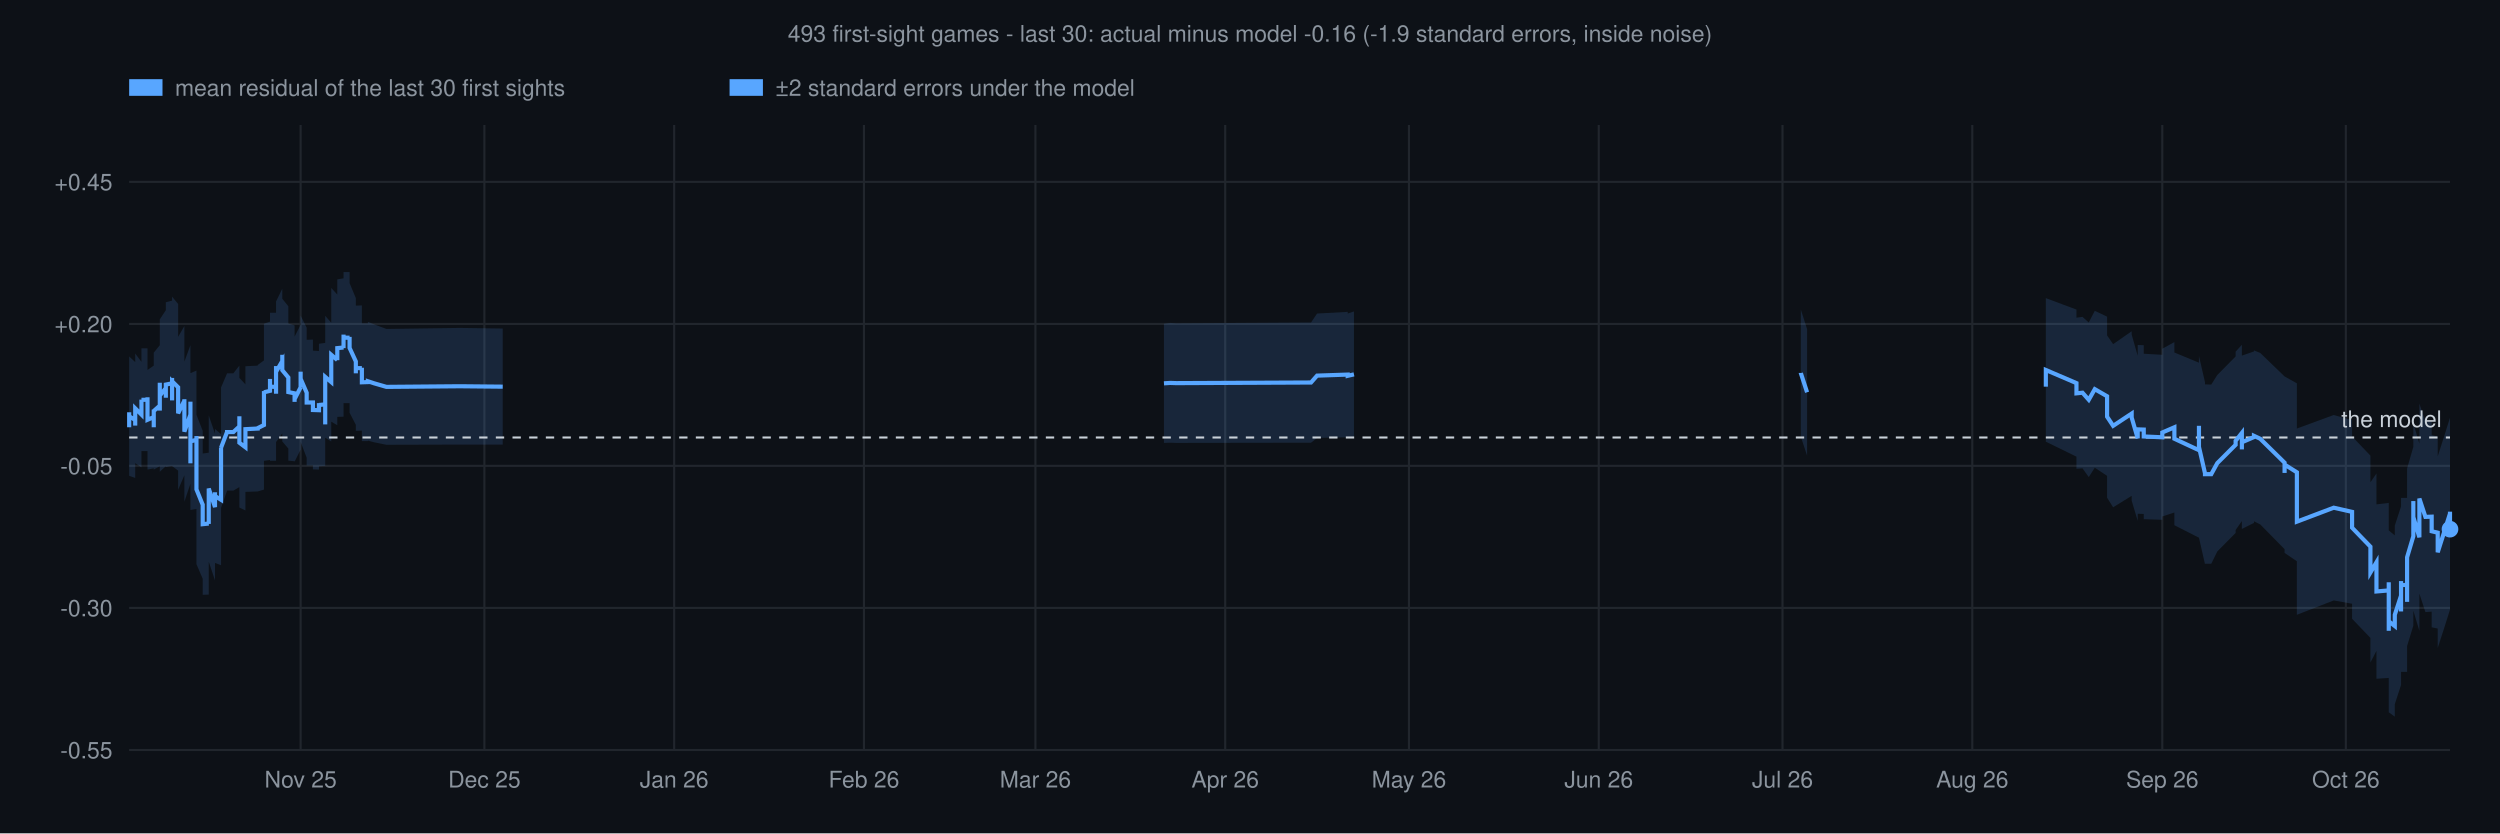
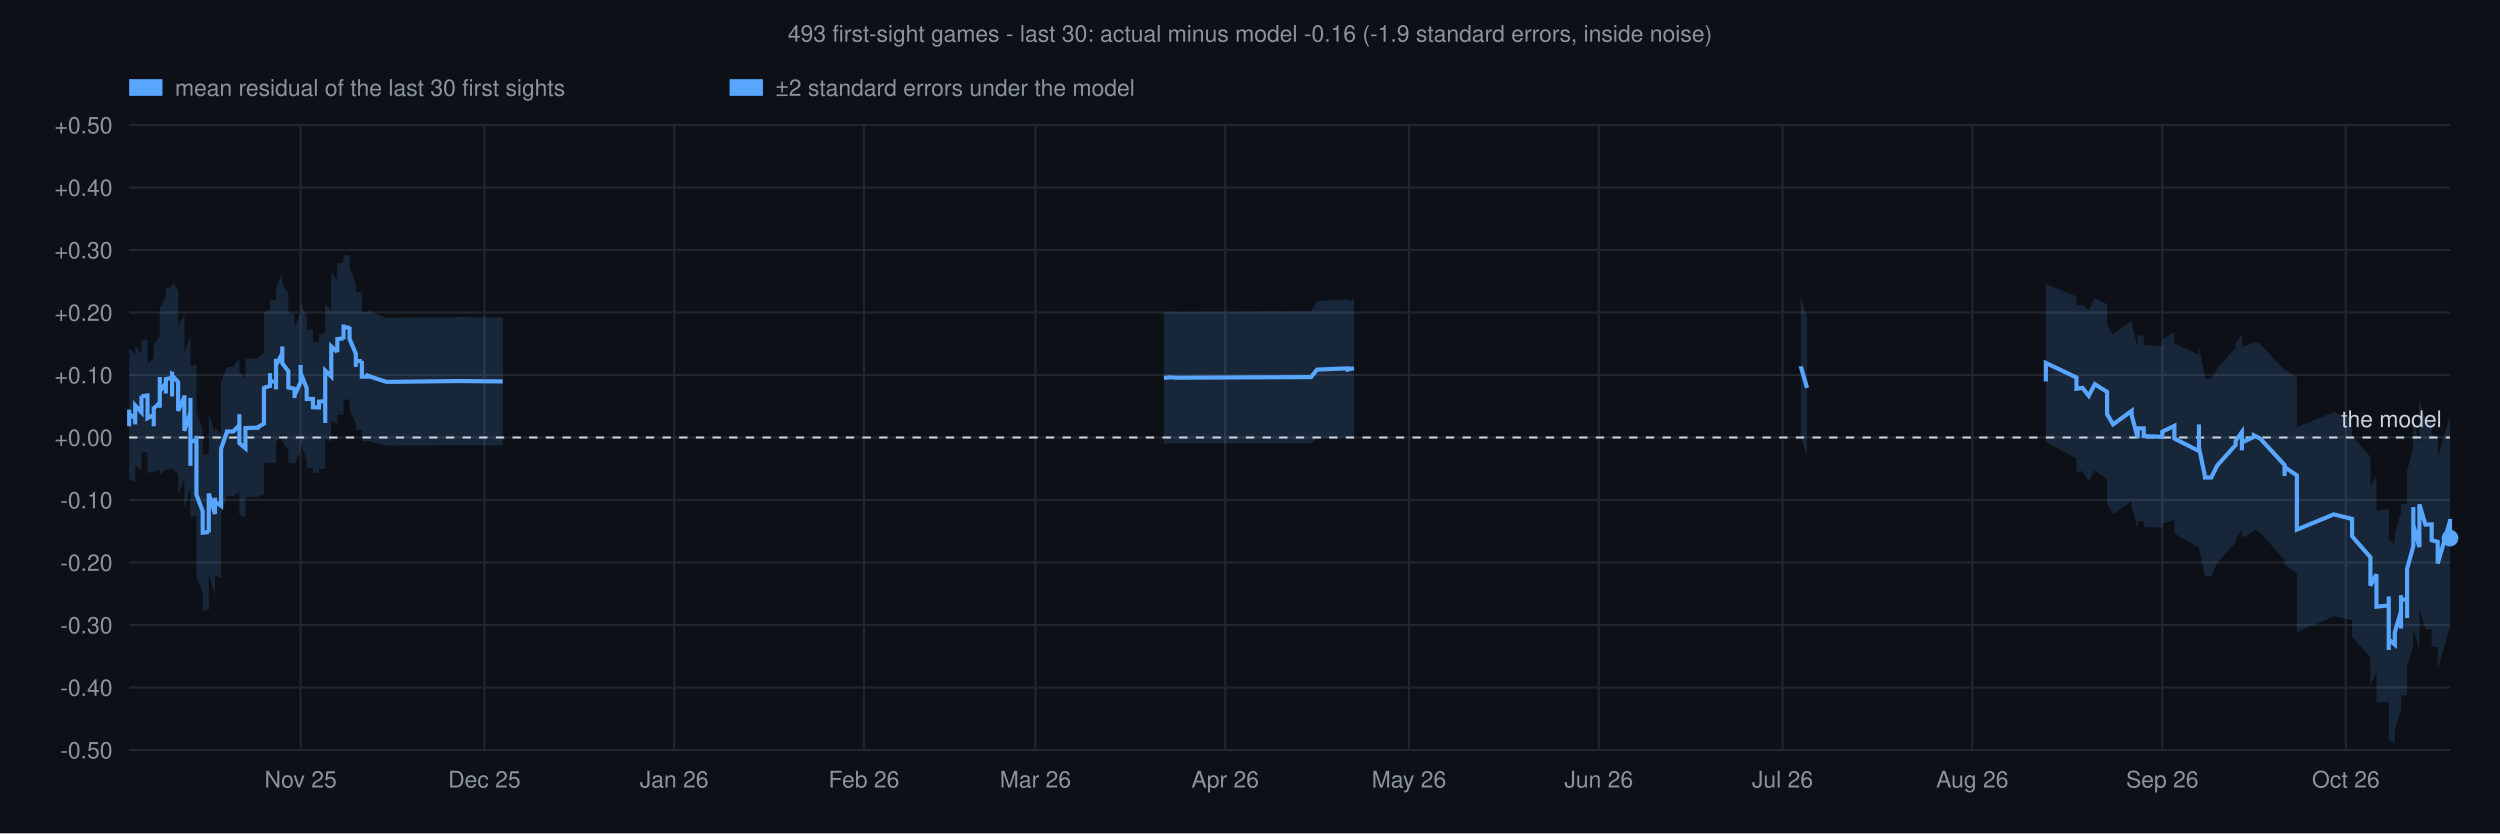
<svg xmlns="http://www.w3.org/2000/svg" viewBox="0 0 1200 400" font-family="Helvetica,sans-serif">
  <rect width="1200" height="400" fill="#0d1117" />
  <text x="600" y="20" text-anchor="middle" font-size="11" fill="#8b949e">493 first-sight games - last 30: actual minus model -0.16 (-1.9 standard errors, inside noise)</text>
  <rect x="62.0" y="38" width="16" height="8" fill="#58a6ff" fill-opacity="1" />
  <text x="84.0" y="46" font-size="11" fill="#8b949e">mean residual of the last 30 first sights</text>
  <rect x="350.2" y="38" width="16" height="8" fill="#58a6ff" fill-opacity="1" />
  <text x="372.2" y="46" font-size="11" fill="#8b949e">±2 standard errors under the model</text>
  <line x1="62" y1="360.0" x2="1176" y2="360.0" stroke="#21262d" stroke-width="1" />
-   <text x="54" y="364.0" text-anchor="end" font-size="11" fill="#8b949e">-0.55</text>
-   <line x1="62" y1="291.8" x2="1176" y2="291.8" stroke="#21262d" stroke-width="1" />
-   <text x="54" y="295.8" text-anchor="end" font-size="11" fill="#8b949e">-0.30</text>
-   <line x1="62" y1="223.6" x2="1176" y2="223.6" stroke="#21262d" stroke-width="1" />
-   <text x="54" y="227.6" text-anchor="end" font-size="11" fill="#8b949e">-0.05</text>
-   <line x1="62" y1="155.5" x2="1176" y2="155.5" stroke="#21262d" stroke-width="1" />
-   <text x="54" y="159.5" text-anchor="end" font-size="11" fill="#8b949e">+0.20</text>
-   <line x1="62" y1="87.3" x2="1176" y2="87.3" stroke="#21262d" stroke-width="1" />
-   <text x="54" y="91.3" text-anchor="end" font-size="11" fill="#8b949e">+0.45</text>
+   <text x="54" y="364.0" text-anchor="end" font-size="11" fill="#8b949e">-0.50</text>
+   <line x1="62" y1="330.0" x2="1176" y2="330.0" stroke="#21262d" stroke-width="1" />
+   <text x="54" y="334.0" text-anchor="end" font-size="11" fill="#8b949e">-0.40</text>
+   <line x1="62" y1="300.0" x2="1176" y2="300.0" stroke="#21262d" stroke-width="1" />
+   <text x="54" y="304.0" text-anchor="end" font-size="11" fill="#8b949e">-0.30</text>
+   <line x1="62" y1="270.0" x2="1176" y2="270.0" stroke="#21262d" stroke-width="1" />
+   <text x="54" y="274.0" text-anchor="end" font-size="11" fill="#8b949e">-0.20</text>
+   <line x1="62" y1="240.0" x2="1176" y2="240.0" stroke="#21262d" stroke-width="1" />
+   <text x="54" y="244.0" text-anchor="end" font-size="11" fill="#8b949e">-0.10</text>
+   <line x1="62" y1="210.0" x2="1176" y2="210.0" stroke="#21262d" stroke-width="1" />
+   <text x="54" y="214.0" text-anchor="end" font-size="11" fill="#8b949e">+0.00</text>
+   <line x1="62" y1="180.0" x2="1176" y2="180.0" stroke="#21262d" stroke-width="1" />
+   <text x="54" y="184.0" text-anchor="end" font-size="11" fill="#8b949e">+0.10</text>
+   <line x1="62" y1="150.0" x2="1176" y2="150.0" stroke="#21262d" stroke-width="1" />
+   <text x="54" y="154.0" text-anchor="end" font-size="11" fill="#8b949e">+0.20</text>
+   <line x1="62" y1="120.0" x2="1176" y2="120.0" stroke="#21262d" stroke-width="1" />
+   <text x="54" y="124.0" text-anchor="end" font-size="11" fill="#8b949e">+0.30</text>
+   <line x1="62" y1="90.0" x2="1176" y2="90.0" stroke="#21262d" stroke-width="1" />
+   <text x="54" y="94.0" text-anchor="end" font-size="11" fill="#8b949e">+0.40</text>
+   <line x1="62" y1="60.0" x2="1176" y2="60.0" stroke="#21262d" stroke-width="1" />
+   <text x="54" y="64.0" text-anchor="end" font-size="11" fill="#8b949e">+0.50</text>
  <line x1="144.3" y1="60" x2="144.3" y2="360" stroke="#21262d" stroke-width="1" />
  <text x="144.3" y="378" text-anchor="middle" font-size="11" fill="#8b949e">Nov 25</text>
  <line x1="232.5" y1="60" x2="232.5" y2="360" stroke="#21262d" stroke-width="1" />
  <text x="232.5" y="378" text-anchor="middle" font-size="11" fill="#8b949e">Dec 25</text>
  <line x1="323.6" y1="60" x2="323.6" y2="360" stroke="#21262d" stroke-width="1" />
  <text x="323.6" y="378" text-anchor="middle" font-size="11" fill="#8b949e">Jan 26</text>
  <line x1="414.7" y1="60" x2="414.7" y2="360" stroke="#21262d" stroke-width="1" />
  <text x="414.7" y="378" text-anchor="middle" font-size="11" fill="#8b949e">Feb 26</text>
  <line x1="497.0" y1="60" x2="497.0" y2="360" stroke="#21262d" stroke-width="1" />
  <text x="497.0" y="378" text-anchor="middle" font-size="11" fill="#8b949e">Mar 26</text>
  <line x1="588.1" y1="60" x2="588.1" y2="360" stroke="#21262d" stroke-width="1" />
  <text x="588.1" y="378" text-anchor="middle" font-size="11" fill="#8b949e">Apr 26</text>
  <line x1="676.3" y1="60" x2="676.3" y2="360" stroke="#21262d" stroke-width="1" />
  <text x="676.3" y="378" text-anchor="middle" font-size="11" fill="#8b949e">May 26</text>
  <line x1="767.4" y1="60" x2="767.4" y2="360" stroke="#21262d" stroke-width="1" />
  <text x="767.4" y="378" text-anchor="middle" font-size="11" fill="#8b949e">Jun 26</text>
  <line x1="855.6" y1="60" x2="855.6" y2="360" stroke="#21262d" stroke-width="1" />
  <text x="855.6" y="378" text-anchor="middle" font-size="11" fill="#8b949e">Jul 26</text>
  <line x1="946.7" y1="60" x2="946.7" y2="360" stroke="#21262d" stroke-width="1" />
  <text x="946.7" y="378" text-anchor="middle" font-size="11" fill="#8b949e">Aug 26</text>
  <line x1="1037.9" y1="60" x2="1037.9" y2="360" stroke="#21262d" stroke-width="1" />
  <text x="1037.9" y="378" text-anchor="middle" font-size="11" fill="#8b949e">Sep 26</text>
  <line x1="1126.0" y1="60" x2="1126.0" y2="360" stroke="#21262d" stroke-width="1" />
  <text x="1126.0" y="378" text-anchor="middle" font-size="11" fill="#8b949e">Oct 26</text>
-   <polygon points="62.0,174.8 62.0,174.9 62.0,168.4 62.0,171.1 64.9,173.8 64.9,176.5 64.9,176.1 64.9,174.6 64.9,174.3 64.9,174.0 64.9,173.4 64.9,172.5 64.9,172.6 64.9,172.7 64.9,173.8 64.9,177.2 64.9,177.5 64.9,169.7 67.9,173.7 67.9,168.9 67.9,168.1 67.9,168.0 67.9,168.1 67.9,168.4 67.9,168.2 67.9,167.8 67.9,167.1 67.9,167.1 67.9,167.2 70.8,167.2 70.8,166.9 70.8,167.1 70.8,167.2 70.8,166.2 70.8,165.5 70.8,165.3 70.8,166.0 70.8,168.0 70.8,168.4 70.8,169.0 70.8,169.2 70.8,170.0 70.8,170.5 70.8,170.3 70.8,170.0 70.8,169.6 70.8,169.5 70.8,169.4 70.8,175.3 70.8,175.1 70.8,175.4 70.8,175.3 70.8,175.4 70.8,175.7 70.8,175.6 70.8,175.7 70.8,176.2 70.8,176.1 70.8,176.3 70.8,176.2 70.8,176.5 70.8,176.3 70.8,176.3 70.8,177.5 70.8,177.6 73.8,175.5 73.8,174.9 73.8,175.0 73.8,174.9 73.8,174.6 73.8,170.9 73.8,170.2 73.8,175.5 73.8,175.2 73.8,171.9 73.8,172.2 73.8,176.6 73.8,176.6 73.8,169.8 73.8,169.3 76.7,165.7 76.7,162.3 76.7,160.7 76.7,165.5 76.7,161.3 76.7,157.8 76.7,156.9 76.7,152.4 76.7,148.6 76.7,148.0 76.7,153.3 79.6,148.9 79.6,148.3 79.6,150.9 79.6,150.9 79.6,153.1 79.6,150.1 79.6,148.1 79.6,145.0 79.6,145.1 82.6,144.3 82.6,141.6 82.6,143.6 82.6,144.1 82.6,152.4 82.6,148.9 82.6,143.9 82.6,140.0 82.6,141.2 82.6,141.7 82.6,145.3 82.6,145.1 82.6,142.4 85.5,145.9 85.5,149.7 85.5,153.3 85.5,153.9 85.5,157.8 85.5,161.2 85.5,161.7 88.5,156.5 88.5,160.8 88.5,160.0 88.5,156.6 88.5,157.0 88.5,156.3 88.5,159.7 88.5,159.0 88.5,168.3 88.5,166.3 88.5,169.7 88.5,173.6 91.4,165.7 91.4,165.6 91.4,160.3 91.4,167.7 91.4,175.1 91.4,179.1 91.4,179.0 91.4,178.3 91.4,180.5 91.4,180.4 91.4,190.0 91.4,179.1 94.3,177.9 94.3,177.6 94.3,175.5 94.3,182.1 94.3,190.6 94.3,191.9 94.3,191.9 94.3,197.7 94.3,199.1 97.3,206.8 97.3,206.7 97.3,207.2 97.3,207.2 97.3,209.6 97.3,207.7 97.3,209.7 97.3,217.7 100.2,217.3 100.2,217.5 100.2,216.3 100.2,216.8 100.2,211.0 100.2,202.6 100.2,199.4 103.2,208.2 103.2,207.8 103.2,205.0 103.2,208.7 103.2,203.4 103.2,205.5 103.2,207.0 103.2,205.9 106.1,208.4 106.1,201.2 106.1,192.8 106.1,191.3 106.1,191.3 106.1,185.8 106.1,186.0 109.0,179.2 109.0,179.6 109.0,179.2 112.0,179.2 114.9,175.5 114.9,171.9 114.9,172.0 114.9,170.7 114.9,176.8 114.9,174.6 114.9,181.6 114.9,178.1 114.9,179.6 114.9,181.4 117.8,184.5 117.8,175.6 117.8,176.9 117.8,175.8 123.7,175.5 123.7,175.2 126.7,173.0 126.7,166.4 126.7,161.3 126.7,154.6 126.7,155.4 129.6,154.4 129.6,154.2 129.6,153.4 129.6,150.0 129.6,150.1 129.6,146.8 129.6,148.0 129.6,148.1 129.6,148.0 129.6,150.1 132.5,150.1 132.5,152.7 132.5,146.2 132.5,145.4 132.5,146.9 132.5,141.0 132.5,144.2 132.5,144.7 135.5,138.6 135.5,139.0 135.5,135.7 135.5,134.7 135.5,136.2 135.5,135.5 135.5,135.9 135.5,138.0 135.5,143.4 138.4,147.0 138.4,153.5 138.4,153.7 138.4,154.9 138.4,155.3 141.4,156.2 141.4,159.7 141.4,159.1 141.4,161.6 141.4,160.0 141.4,160.0 141.4,160.2 141.4,161.6 141.4,161.6 144.3,155.9 144.3,156.0 144.3,151.0 144.3,149.0 144.3,149.1 144.3,151.5 147.2,157.3 147.2,163.0 147.2,162.7 147.2,161.9 147.2,163.1 150.2,163.0 150.2,164.2 150.2,164.2 150.2,164.1 150.2,165.1 150.2,167.7 150.2,168.0 150.2,168.3 153.1,168.5 153.1,168.2 153.1,164.2 153.1,163.7 153.1,163.9 153.1,164.6 153.1,165.0 156.1,164.6 156.1,164.2 156.1,164.5 156.1,163.6 156.1,172.5 156.1,172.3 156.1,171.5 156.1,174.3 156.1,172.7 156.1,170.2 156.1,165.0 156.1,158.6 156.1,151.6 159.0,154.9 159.0,154.4 159.0,148.4 159.0,147.5 159.0,147.4 159.0,147.7 159.0,147.6 159.0,147.9 159.0,147.8 159.0,143.5 159.0,143.4 159.0,138.2 161.9,141.4 161.9,141.6 161.9,141.3 161.9,141.4 161.9,141.2 161.9,137.7 161.9,134.1 164.9,133.6 164.9,134.1 164.9,128.5 164.9,129.1 164.9,129.5 164.9,129.3 164.9,130.6 167.8,130.6 167.8,130.0 167.8,135.9 170.8,143.1 170.8,144.1 170.8,144.4 170.8,149.8 170.8,150.3 170.8,148.6 170.8,146.2 170.8,146.7 173.7,146.6 173.7,146.4 173.7,150.2 173.7,150.1 173.7,155.6 173.7,155.1 173.7,155.2 176.6,155.2 176.6,154.8 176.6,154.5 179.6,155.7 185.5,157.9 220.7,157.4 241.3,157.7 241.3,213.4 220.7,213.4 185.5,213.5 179.6,212.3 176.6,211.5 176.6,211.5 176.6,211.7 173.7,211.7 173.7,211.7 173.7,211.8 173.7,208.6 173.7,208.6 173.7,206.7 173.7,206.7 170.8,206.8 170.8,206.6 170.8,207.6 170.8,208.1 170.8,208.0 170.8,204.4 170.8,204.3 170.8,203.9 167.8,198.1 167.8,193.4 167.8,193.5 164.9,193.5 164.9,193.0 164.9,193.1 164.9,193.0 164.9,192.8 164.9,200.2 164.9,200.0 161.9,200.1 161.9,202.1 161.9,204.0 161.9,204.1 161.9,204.0 161.9,204.1 161.9,204.1 159.0,202.4 159.0,205.7 159.0,205.7 159.0,207.8 159.0,207.8 159.0,207.8 159.0,207.8 159.0,207.7 159.0,207.7 159.0,208.0 159.0,211.8 159.0,211.9 156.1,210.1 156.1,215.8 156.1,220.7 156.1,228.2 156.1,232.6 156.1,233.1 156.1,232.0 156.1,232.2 156.1,232.3 156.1,223.3 156.1,223.6 156.1,223.5 156.1,223.6 153.1,223.8 153.1,223.6 153.1,223.4 153.1,223.3 153.1,223.5 153.1,225.3 153.1,225.4 150.2,225.3 150.2,225.3 150.2,225.2 150.2,224.1 150.2,223.8 150.2,223.8 150.2,223.8 150.2,223.4 147.2,223.4 147.2,223.0 147.2,223.6 147.2,223.7 147.2,219.7 144.3,212.1 144.3,207.8 144.3,207.8 144.3,208.7 144.3,215.9 144.3,215.8 141.4,221.6 141.4,221.6 141.4,221.1 141.4,221.0 141.4,221.0 141.4,224.2 141.4,222.9 141.4,223.1 141.4,221.4 138.4,221.1 138.4,220.9 138.4,220.5 138.4,220.4 138.4,215.3 135.5,211.9 135.5,207.5 135.5,206.5 135.5,206.4 135.5,206.6 135.5,206.0 135.5,206.4 135.5,208.1 135.5,208.0 132.5,212.2 132.5,212.0 132.5,210.4 132.5,217.9 132.5,217.2 132.5,217.7 132.5,225.4 132.5,221.2 129.6,221.2 129.6,219.9 129.6,220.0 129.6,219.9 129.6,217.1 129.6,218.7 129.6,218.7 129.6,220.4 129.6,220.7 129.6,220.8 126.7,221.2 126.7,220.9 126.7,226.1 126.7,230.1 126.7,235.0 123.7,235.9 123.7,235.9 117.8,236.1 117.8,236.5 117.8,236.0 117.8,245.0 114.9,243.6 114.9,242.9 114.9,242.2 114.9,243.8 114.9,235.8 114.9,236.7 114.9,228.9 114.9,229.6 114.9,229.6 114.9,233.8 112.0,235.5 109.0,235.5 109.0,235.6 109.0,235.5 106.1,243.8 106.1,243.7 106.1,251.2 106.1,251.2 106.1,254.3 106.1,263.2 106.1,271.3 103.2,270.2 103.2,270.7 103.2,270.1 103.2,269.2 103.2,276.3 103.2,274.4 103.2,278.4 103.2,278.6 100.2,269.6 100.2,271.3 100.2,280.0 100.2,285.1 100.2,285.0 100.2,285.5 100.2,285.4 97.3,285.5 97.3,276.9 97.3,276.0 97.3,279.1 97.3,278.0 97.3,278.0 97.3,277.8 97.3,277.8 94.3,270.8 94.3,270.2 94.3,262.9 94.3,262.9 94.3,259.9 94.3,251.1 94.3,243.2 94.3,244.2 94.3,244.3 91.4,244.8 91.4,254.7 91.4,245.2 91.4,245.2 91.4,241.3 91.4,241.6 91.4,241.6 91.4,239.5 91.4,231.2 91.4,225.2 91.4,232.2 91.4,232.2 88.5,240.8 88.5,238.9 88.5,236.7 88.5,237.7 88.5,228.4 88.5,228.8 88.5,227.0 88.5,227.3 88.5,227.2 88.5,230.3 88.5,230.6 88.5,228.1 85.5,235.1 85.5,234.9 85.5,232.9 85.5,230.5 85.5,230.2 85.5,228.2 85.5,225.9 82.6,223.7 82.6,225.6 82.6,225.7 82.6,223.6 82.6,223.4 82.6,222.8 82.6,225.2 82.6,230.0 82.6,231.9 82.6,223.5 82.6,223.2 82.6,222.0 82.6,223.6 79.6,224.2 79.6,224.2 79.6,226.0 79.6,227.0 79.6,228.7 79.6,227.7 79.6,227.7 79.6,223.5 79.6,223.8 76.7,226.4 76.7,219.4 76.7,219.6 76.7,221.6 76.7,224.2 76.7,224.5 76.7,226.3 76.7,228.6 76.7,221.7 76.7,222.2 76.7,223.8 73.8,225.4 73.8,225.6 73.8,233.5 73.8,233.5 73.8,229.0 73.8,228.9 73.8,230.4 73.8,230.4 73.8,222.9 73.8,223.1 73.8,224.6 73.8,224.7 73.8,224.7 73.8,224.7 73.8,224.8 70.8,225.4 70.8,225.4 70.8,225.1 70.8,225.1 70.8,225.2 70.8,225.1 70.8,225.1 70.8,225.1 70.8,225.1 70.8,225.0 70.8,225.0 70.8,225.0 70.8,224.9 70.8,224.9 70.8,224.9 70.8,224.8 70.8,224.9 70.8,217.1 70.8,217.1 70.8,217.1 70.8,217.2 70.8,217.2 70.8,217.3 70.8,217.2 70.8,217.0 70.8,216.9 70.8,216.8 70.8,216.7 70.8,216.2 70.8,216.0 70.8,216.1 70.8,216.2 70.8,216.5 70.8,216.5 70.8,216.4 70.8,216.5 67.9,216.5 67.9,216.5 67.9,216.5 67.9,216.6 67.9,216.7 67.9,216.7 67.9,216.7 67.9,216.7 67.9,216.7 67.9,216.8 67.9,224.3 64.9,222.3 64.9,231.0 64.9,231.0 64.9,229.6 64.9,229.3 64.9,229.3 64.9,229.2 64.9,229.5 64.9,229.7 64.9,229.8 64.9,229.8 64.9,230.4 64.9,230.5 64.9,229.4 62.0,228.4 62.0,227.3 62.0,235.4 62.0,235.3" fill="#58a6ff" fill-opacity="0.15" />
-   <polygon points="558.7,155.4 561.7,155.0 564.6,155.2 629.3,154.8 632.2,150.5 646.9,149.7 646.9,149.9 646.9,150.5 649.9,149.5 649.9,209.9 646.9,210.2 646.9,210.0 646.9,209.9 632.2,210.2 629.3,212.5 564.6,212.6 561.7,212.5 558.7,212.6" fill="#58a6ff" fill-opacity="0.15" />
-   <polygon points="864.4,148.4 864.4,148.6 867.4,158.0 867.4,218.7 864.4,209.6 864.4,209.5" fill="#58a6ff" fill-opacity="0.15" />
-   <polygon points="982.0,151.7 982.0,146.2 982.0,153.8 982.0,151.6 982.0,144.9 982.0,143.6 982.0,143.1 996.7,148.6 996.7,152.5 999.6,152.1 1002.6,154.8 1005.5,149.2 1011.4,152.0 1011.4,155.7 1011.4,161.0 1014.3,165.2 1023.2,159.0 1023.2,160.6 1026.1,170.8 1026.1,170.4 1026.1,165.6 1029.0,165.7 1029.0,169.8 1037.9,170.3 1037.9,167.4 1043.7,164.2 1043.7,169.2 1055.5,174.1 1055.5,170.6 1055.5,161.0 1055.5,165.1 1055.5,167.0 1055.5,165.5 1055.5,170.9 1058.4,183.5 1058.4,184.5 1061.4,184.6 1064.3,180.0 1073.1,171.1 1073.1,168.8 1076.1,165.5 1076.1,173.7 1076.1,170.7 1081.9,168.7 1081.9,168.2 1084.9,169.4 1096.6,180.7 1096.6,185.2 1096.6,180.7 1102.5,184.0 1102.5,191.4 1102.5,191.6 1102.5,195.6 1102.5,197.2 1102.5,200.5 1102.5,204.5 1102.5,205.7 1120.2,199.2 1129.0,201.7 1129.0,209.5 1137.8,218.7 1137.8,231.5 1140.7,227.3 1140.7,231.2 1140.7,232.7 1140.7,242.1 1146.6,241.4 1146.6,236.8 1146.6,249.6 1146.6,260.1 1146.6,256.7 1146.6,253.0 1146.6,257.1 1146.6,259.2 1146.6,254.6 1149.5,257.0 1149.5,252.3 1152.5,243.1 1152.5,236.1 1152.5,240.0 1152.5,244.2 1152.5,251.1 1152.5,245.0 1152.5,241.6 1152.5,238.5 1152.5,239.0 1155.4,239.0 1155.4,247.0 1155.4,245.0 1155.4,235.1 1155.4,224.9 1158.4,214.5 1158.4,211.5 1158.4,200.7 1158.4,199.4 1158.4,195.8 1158.4,203.2 1161.3,213.0 1161.3,201.3 1161.3,195.2 1161.3,204.5 1161.3,207.3 1161.3,201.1 1161.3,193.7 1164.2,202.5 1167.2,202.4 1167.2,208.8 1170.1,209.6 1170.1,219.1 1173.1,209.7 1176.0,200.5 1176.0,199.5 1176.0,207.7 1176.0,300.3 1176.0,291.8 1176.0,292.6 1173.1,301.8 1170.1,311.0 1170.1,301.7 1167.2,301.1 1167.2,293.6 1164.2,293.8 1161.3,284.9 1161.3,292.3 1161.3,298.8 1161.3,295.5 1161.3,286.2 1161.3,291.9 1161.3,302.8 1158.4,293.1 1158.4,285.2 1158.4,287.4 1158.4,288.3 1158.4,298.5 1158.4,300.3 1155.4,310.1 1155.4,320.0 1155.4,329.6 1155.4,330.8 1155.4,322.5 1152.5,322.5 1152.5,322.1 1152.5,325.6 1152.5,329.3 1152.5,335.9 1152.5,329.5 1152.5,325.6 1152.5,321.7 1152.5,328.8 1149.5,338.0 1149.5,344.0 1146.6,341.9 1146.6,346.4 1146.6,343.4 1146.6,338.1 1146.6,341.9 1146.6,344.1 1146.6,333.9 1146.6,322.2 1146.6,325.4 1140.7,325.8 1140.7,316.6 1140.7,315.6 1140.7,312.4 1137.8,318.0 1137.8,306.2 1129.0,297.0 1129.0,289.8 1120.2,288.2 1102.5,295.1 1102.5,294.0 1102.5,289.9 1102.5,286.3 1102.5,283.5 1102.5,278.1 1102.5,276.6 1102.5,269.4 1096.6,265.4 1096.6,268.7 1096.6,263.6 1084.9,251.7 1081.9,250.2 1081.9,251.0 1076.1,253.9 1076.1,257.8 1076.1,250.1 1073.1,254.4 1073.1,255.8 1064.3,264.7 1061.4,270.6 1058.4,270.6 1058.4,270.8 1055.5,258.1 1055.5,252.6 1055.5,253.9 1055.5,251.6 1055.5,247.8 1055.5,256.0 1055.5,258.1 1043.7,252.1 1043.7,246.0 1037.9,247.9 1037.9,249.5 1029.0,249.2 1029.0,246.7 1026.1,246.6 1026.1,249.8 1026.1,250.0 1023.2,240.3 1023.2,238.0 1014.3,243.5 1011.4,238.9 1011.4,233.6 1011.4,228.4 1005.5,224.5 1002.6,229.0 999.6,224.8 996.7,225.0 996.7,219.2 982.0,212.0 982.0,212.2 982.0,211.9 982.0,217.0 982.0,217.4 982.0,209.3 982.0,214.2" fill="#58a6ff" fill-opacity="0.15" />
+   <polygon points="62.0,171.3 62.0,171.4 62.0,164.2 62.0,167.2 64.9,170.1 64.9,173.2 64.9,172.7 64.9,171.0 64.9,170.8 64.9,170.4 64.9,169.7 64.9,168.7 64.9,168.9 64.9,169.0 64.9,170.2 64.9,173.9 64.9,174.2 64.9,165.7 67.9,170.1 67.9,164.8 67.9,164.0 67.9,163.9 67.9,163.9 67.9,164.2 67.9,164.1 67.9,163.6 67.9,162.8 67.9,162.8 67.9,163.0 70.8,163.0 70.8,162.6 70.8,162.8 70.8,162.9 70.8,161.9 70.8,161.0 70.8,160.9 70.8,161.6 70.8,163.8 70.8,164.3 70.8,164.9 70.8,165.2 70.8,166.0 70.8,166.5 70.8,166.3 70.8,166.0 70.8,165.6 70.8,165.4 70.8,165.4 70.8,171.8 70.8,171.6 70.8,171.9 70.8,171.9 70.8,171.9 70.8,172.3 70.8,172.2 70.8,172.3 70.8,172.8 70.8,172.7 70.8,172.9 70.8,172.9 70.8,173.2 70.8,173.0 70.8,173.0 70.8,174.3 70.8,174.4 73.8,172.1 73.8,171.4 73.8,171.5 73.8,171.4 73.8,171.1 73.8,167.0 73.8,166.2 73.8,172.0 73.8,171.7 73.8,168.1 73.8,168.4 73.8,173.3 73.8,173.2 73.8,165.8 73.8,165.2 76.7,161.2 76.7,157.5 76.7,155.8 76.7,161.1 76.7,156.4 76.7,152.6 76.7,151.6 76.7,146.6 76.7,142.4 76.7,141.7 76.7,147.6 79.6,142.7 79.6,142.0 79.6,144.9 79.6,145.0 79.6,147.3 79.6,144.1 79.6,141.9 79.6,138.4 79.6,138.5 82.6,137.7 82.6,134.7 82.6,136.9 82.6,137.4 82.6,146.5 82.6,142.7 82.6,137.2 82.6,132.9 82.6,134.2 82.6,134.7 82.6,138.8 82.6,138.6 82.6,135.5 85.5,139.4 85.5,143.6 85.5,147.5 85.5,148.2 85.5,152.5 85.5,156.3 85.5,156.8 88.5,151.1 88.5,155.8 88.5,155.0 88.5,151.2 88.5,151.6 88.5,150.8 88.5,154.7 88.5,153.9 88.5,164.1 88.5,161.8 88.5,165.7 88.5,169.9 91.4,161.2 91.4,161.1 91.4,155.4 91.4,163.4 91.4,171.6 91.4,176.0 91.4,175.9 91.4,175.1 91.4,177.5 91.4,177.4 91.4,188.0 91.4,175.9 94.3,174.7 94.3,174.3 94.3,172.0 94.3,179.3 94.3,188.6 94.3,190.1 94.3,190.1 94.3,196.4 94.3,198.0 97.3,206.5 97.3,206.3 97.3,206.9 97.3,206.8 97.3,209.5 97.3,207.4 97.3,209.7 97.3,218.4 100.2,218.0 100.2,218.2 100.2,216.9 100.2,217.4 100.2,211.1 100.2,201.8 100.2,198.3 103.2,208.0 103.2,207.5 103.2,204.4 103.2,208.5 103.2,202.7 103.2,205.0 103.2,206.7 103.2,205.4 106.1,208.2 106.1,200.3 106.1,191.1 106.1,189.4 106.1,189.5 106.1,183.4 106.1,183.6 109.0,176.1 109.0,176.5 109.0,176.2 112.0,176.1 114.9,172.1 114.9,168.1 114.9,168.2 114.9,166.8 114.9,173.5 114.9,171.0 114.9,178.7 114.9,174.9 114.9,176.5 114.9,178.5 117.8,181.9 117.8,172.1 117.8,173.6 117.8,172.4 123.7,172.0 123.7,171.7 126.7,169.2 126.7,162.0 126.7,156.4 126.7,149.0 126.7,149.9 129.6,148.7 129.6,148.6 129.6,147.6 129.6,144.0 129.6,144.0 129.6,140.4 129.6,141.7 129.6,141.9 129.6,141.7 129.6,144.0 132.5,144.1 132.5,146.9 132.5,139.8 132.5,138.9 132.5,140.5 132.5,134.0 132.5,137.6 132.5,138.2 135.5,131.4 135.5,131.8 135.5,128.2 135.5,127.1 135.5,128.7 135.5,128.0 135.5,128.5 135.5,130.8 135.5,136.7 138.4,140.7 138.4,147.8 138.4,148.1 138.4,149.3 138.4,149.8 141.4,150.7 141.4,154.6 141.4,153.9 141.4,156.7 141.4,155.0 141.4,154.9 141.4,155.2 141.4,156.8 141.4,156.8 144.3,150.4 144.3,150.6 144.3,145.0 144.3,142.9 144.3,143.0 144.3,145.6 147.2,152.0 147.2,158.3 147.2,158.0 147.2,157.1 147.2,158.4 150.2,158.3 150.2,159.6 150.2,159.6 150.2,159.5 150.2,160.6 150.2,163.4 150.2,163.8 150.2,164.1 153.1,164.3 153.1,164.0 153.1,159.6 153.1,159.0 153.1,159.3 153.1,160.0 153.1,160.5 156.1,160.0 156.1,159.6 156.1,159.9 156.1,159.0 156.1,168.7 156.1,168.5 156.1,167.7 156.1,170.7 156.1,169.0 156.1,166.3 156.1,160.5 156.1,153.4 156.1,145.8 159.0,149.4 159.0,148.8 159.0,142.3 159.0,141.2 159.0,141.1 159.0,141.5 159.0,141.3 159.0,141.7 159.0,141.6 159.0,136.8 159.0,136.7 159.0,130.9 161.9,134.5 161.9,134.7 161.9,134.3 161.9,134.5 161.9,134.3 161.9,130.4 161.9,126.4 164.9,125.9 164.9,126.4 164.9,120.3 164.9,121.0 164.9,121.5 164.9,121.2 164.9,122.6 167.8,122.6 167.8,122.0 167.8,128.4 170.8,136.3 170.8,137.5 170.8,137.9 170.8,143.8 170.8,144.3 170.8,142.5 170.8,139.8 170.8,140.3 173.7,140.3 173.7,140.0 173.7,144.2 173.7,144.1 173.7,150.2 173.7,149.6 173.7,149.8 176.6,149.7 176.6,149.2 176.6,149.0 179.6,150.3 185.5,152.7 220.7,152.2 241.3,152.4 241.3,213.8 220.7,213.7 185.5,213.9 179.6,212.5 176.6,211.6 176.6,211.7 176.6,211.8 173.7,211.9 173.7,211.8 173.7,212.0 173.7,208.4 173.7,208.5 173.7,206.3 173.7,206.4 170.8,206.4 170.8,206.3 170.8,207.3 170.8,207.9 170.8,207.7 170.8,203.8 170.8,203.7 170.8,203.3 167.8,196.9 167.8,191.7 167.8,191.8 164.9,191.8 164.9,191.3 164.9,191.4 164.9,191.2 164.9,191.0 164.9,199.1 164.9,198.9 161.9,199.1 161.9,201.2 161.9,203.4 161.9,203.4 161.9,203.4 161.9,203.5 161.9,203.4 159.0,201.6 159.0,205.2 159.0,205.2 159.0,207.6 159.0,207.6 159.0,207.5 159.0,207.5 159.0,207.4 159.0,207.4 159.0,207.8 159.0,211.9 159.0,212.1 156.1,210.1 156.1,216.4 156.1,221.7 156.1,230.0 156.1,234.8 156.1,235.4 156.1,234.2 156.1,234.4 156.1,234.5 156.1,224.6 156.1,224.9 156.1,224.9 156.1,225.0 153.1,225.1 153.1,225.0 153.1,224.7 153.1,224.7 153.1,224.8 153.1,226.8 153.1,226.9 150.2,226.9 150.2,226.8 150.2,226.7 150.2,225.5 150.2,225.1 150.2,225.1 150.2,225.2 150.2,224.7 147.2,224.7 147.2,224.3 147.2,225.0 147.2,225.1 147.2,220.6 144.3,212.3 144.3,207.6 144.3,207.6 144.3,208.5 144.3,216.5 144.3,216.4 141.4,222.8 141.4,222.8 141.4,222.2 141.4,222.1 141.4,222.1 141.4,225.5 141.4,224.1 141.4,224.4 141.4,222.5 138.4,222.1 138.4,222.0 138.4,221.5 138.4,221.4 138.4,215.8 135.5,212.1 135.5,207.2 135.5,206.1 135.5,205.9 135.5,206.2 135.5,205.5 135.5,206.0 135.5,207.8 135.5,207.7 132.5,212.4 132.5,212.2 132.5,210.4 132.5,218.6 132.5,217.8 132.5,218.4 132.5,226.9 132.5,222.3 129.6,222.3 129.6,220.9 129.6,220.9 129.6,220.9 129.6,217.7 129.6,219.6 129.6,219.6 129.6,221.4 129.6,221.7 129.6,221.8 126.7,222.3 126.7,221.9 126.7,227.6 126.7,232.1 126.7,237.4 123.7,238.4 123.7,238.5 117.8,238.7 117.8,239.1 117.8,238.6 117.8,248.5 114.9,246.9 114.9,246.1 114.9,245.4 114.9,247.2 114.9,238.4 114.9,239.4 114.9,230.8 114.9,231.5 114.9,231.5 114.9,236.2 112.0,238.1 109.0,238.1 109.0,238.2 109.0,238.1 106.1,247.1 106.1,247.1 106.1,255.3 106.1,255.3 106.1,258.7 106.1,268.5 106.1,277.4 103.2,276.2 103.2,276.7 103.2,276.1 103.2,275.1 103.2,282.9 103.2,280.8 103.2,285.2 103.2,285.4 100.2,275.6 100.2,277.4 100.2,287.0 100.2,292.6 100.2,292.4 100.2,293.0 100.2,292.9 97.3,293.0 97.3,283.6 97.3,282.6 97.3,286.0 97.3,284.7 97.3,284.7 97.3,284.5 97.3,284.6 94.3,276.8 94.3,276.1 94.3,268.1 94.3,268.1 94.3,264.9 94.3,255.2 94.3,246.5 94.3,247.6 94.3,247.7 91.4,248.2 91.4,259.1 91.4,248.7 91.4,248.7 91.4,244.4 91.4,244.7 91.4,244.8 91.4,242.4 91.4,233.3 91.4,226.6 91.4,234.3 91.4,234.4 88.5,243.8 88.5,241.7 88.5,239.4 88.5,240.4 88.5,230.2 88.5,230.7 88.5,228.7 88.5,229.0 88.5,228.8 88.5,232.3 88.5,232.6 88.5,229.8 85.5,237.5 85.5,237.3 85.5,235.2 85.5,232.5 85.5,232.2 85.5,230.0 85.5,227.4 82.6,225.0 82.6,227.1 82.6,227.2 82.6,224.9 82.6,224.6 82.6,224.0 82.6,226.6 82.6,231.9 82.6,234.0 82.6,224.7 82.6,224.5 82.6,223.1 82.6,224.9 79.6,225.6 79.6,225.5 79.6,227.6 79.6,228.6 79.6,230.5 79.6,229.4 79.6,229.4 79.6,224.8 79.6,225.1 76.7,228.0 76.7,220.3 76.7,220.5 76.7,222.7 76.7,225.6 76.7,226.0 76.7,227.9 76.7,230.4 76.7,222.8 76.7,223.4 76.7,225.1 73.8,227.0 73.8,227.1 73.8,235.9 73.8,235.9 73.8,230.9 73.8,230.8 73.8,232.4 73.8,232.5 73.8,224.2 73.8,224.4 73.8,226.1 73.8,226.2 73.8,226.2 73.8,226.2 73.8,226.3 70.8,227.0 70.8,227.0 70.8,226.6 70.8,226.6 70.8,226.7 70.8,226.6 70.8,226.6 70.8,226.6 70.8,226.6 70.8,226.5 70.8,226.5 70.8,226.5 70.8,226.4 70.8,226.4 70.8,226.4 70.8,226.3 70.8,226.4 70.8,217.8 70.8,217.8 70.8,217.8 70.8,217.9 70.8,218.0 70.8,218.0 70.8,217.9 70.8,217.7 70.8,217.6 70.8,217.5 70.8,217.4 70.8,216.8 70.8,216.6 70.8,216.7 70.8,216.9 70.8,217.1 70.8,217.1 70.8,217.1 70.8,217.1 67.9,217.1 67.9,217.1 67.9,217.1 67.9,217.3 67.9,217.4 67.9,217.4 67.9,217.4 67.9,217.3 67.9,217.4 67.9,217.5 67.9,225.7 64.9,223.5 64.9,233.1 64.9,233.1 64.9,231.6 64.9,231.2 64.9,231.2 64.9,231.2 64.9,231.4 64.9,231.6 64.9,231.7 64.9,231.8 64.9,232.4 64.9,232.5 64.9,231.4 62.0,230.3 62.0,229.0 62.0,237.9 62.0,237.8" fill="#58a6ff" fill-opacity="0.15" />
+   <polygon points="558.7,150.0 561.7,149.5 564.6,149.7 629.3,149.3 632.2,144.5 646.9,143.7 646.9,143.9 646.9,144.6 649.9,143.5 649.9,209.8 646.9,210.2 646.9,210.0 646.9,209.9 632.2,210.2 629.3,212.7 564.6,212.8 561.7,212.8 558.7,212.9" fill="#58a6ff" fill-opacity="0.15" />
+   <polygon points="864.4,142.2 864.4,142.5 867.4,152.7 867.4,219.6 864.4,209.5 864.4,209.4" fill="#58a6ff" fill-opacity="0.15" />
+   <polygon points="982.0,145.9 982.0,139.8 982.0,148.1 982.0,145.8 982.0,138.4 982.0,136.9 982.0,136.3 996.7,142.4 996.7,146.7 999.6,146.3 1002.6,149.2 1005.5,143.0 1011.4,146.1 1011.4,150.2 1011.4,156.0 1014.3,160.6 1023.2,153.8 1023.2,155.5 1026.1,166.8 1026.1,166.4 1026.1,161.0 1029.0,161.1 1029.0,165.6 1037.9,166.2 1037.9,163.0 1043.7,159.4 1043.7,164.9 1055.5,170.3 1055.5,166.5 1055.5,155.9 1055.5,160.5 1055.5,162.6 1055.5,160.9 1055.5,166.8 1058.4,180.7 1058.4,181.8 1061.4,181.9 1064.3,176.8 1073.1,167.0 1073.1,164.5 1076.1,160.9 1076.1,169.9 1076.1,166.6 1081.9,164.5 1081.9,163.9 1084.9,165.2 1096.6,177.6 1096.6,182.6 1096.6,177.6 1102.5,181.2 1102.5,189.4 1102.5,189.6 1102.5,194.0 1102.5,195.7 1102.5,199.4 1102.5,203.8 1102.5,205.1 1120.2,197.9 1129.0,200.7 1129.0,209.3 1137.8,219.4 1137.8,233.5 1140.7,228.9 1140.7,233.2 1140.7,234.8 1140.7,245.1 1146.6,244.4 1146.6,239.3 1146.6,253.4 1146.6,265.0 1146.6,261.3 1146.6,257.1 1146.6,261.7 1146.6,264.0 1146.6,258.9 1149.5,261.5 1149.5,256.3 1152.5,246.2 1152.5,238.6 1152.5,242.9 1152.5,247.5 1152.5,255.1 1152.5,248.4 1152.5,244.7 1152.5,241.3 1152.5,241.8 1155.4,241.8 1155.4,250.6 1155.4,248.4 1155.4,237.4 1155.4,226.2 1158.4,214.9 1158.4,211.5 1158.4,199.7 1158.4,198.3 1158.4,194.3 1158.4,202.4 1161.3,213.2 1161.3,200.3 1161.3,193.5 1161.3,203.8 1161.3,206.9 1161.3,200.0 1161.3,191.9 1164.2,201.6 1167.2,201.5 1167.2,208.6 1170.1,209.5 1170.1,219.9 1173.1,209.6 1176.0,199.4 1176.0,198.3 1176.0,207.3 1176.0,309.2 1176.0,299.9 1176.0,300.7 1173.1,310.8 1170.1,321.0 1170.1,310.8 1167.2,310.1 1167.2,301.9 1164.2,302.0 1161.3,292.2 1161.3,300.4 1161.3,307.6 1161.3,303.9 1161.3,293.7 1161.3,300.0 1161.3,311.9 1158.4,301.3 1158.4,292.6 1158.4,295.1 1158.4,296.0 1158.4,307.2 1158.4,309.2 1155.4,320.1 1155.4,330.9 1155.4,341.5 1155.4,342.8 1155.4,333.7 1152.5,333.7 1152.5,333.3 1152.5,337.0 1152.5,341.1 1152.5,348.4 1152.5,341.3 1152.5,337.0 1152.5,332.7 1152.5,340.6 1149.5,350.7 1149.5,357.3 1146.6,354.9 1146.6,359.9 1146.6,356.6 1146.6,350.7 1146.6,354.9 1146.6,357.3 1146.6,346.2 1146.6,333.2 1146.6,336.8 1140.7,337.2 1140.7,327.1 1140.7,326.1 1140.7,322.5 1137.8,328.7 1137.8,315.6 1129.0,305.6 1129.0,297.6 1120.2,295.8 1102.5,303.4 1102.5,302.2 1102.5,297.7 1102.5,293.8 1102.5,290.7 1102.5,284.7 1102.5,283.1 1102.5,275.2 1096.6,270.8 1096.6,274.4 1096.6,268.8 1084.9,255.7 1081.9,254.1 1081.9,254.9 1076.1,258.1 1076.1,262.4 1076.1,253.9 1073.1,258.6 1073.1,260.3 1064.3,270.0 1061.4,276.5 1058.4,276.5 1058.4,276.7 1055.5,262.8 1055.5,256.6 1055.5,258.2 1055.5,255.5 1055.5,251.4 1055.5,260.5 1055.5,262.7 1043.7,256.1 1043.7,249.4 1037.9,251.5 1037.9,253.2 1029.0,253.0 1029.0,250.2 1026.1,250.1 1026.1,253.6 1026.1,253.8 1023.2,243.1 1023.2,240.6 1014.3,246.7 1011.4,241.7 1011.4,235.8 1011.4,230.1 1005.5,225.8 1002.6,230.8 999.6,226.2 996.7,226.4 996.7,220.0 982.0,212.2 982.0,212.4 982.0,212.1 982.0,217.7 982.0,218.1 982.0,209.2 982.0,214.6" fill="#58a6ff" fill-opacity="0.15" />
  <line x1="62" y1="210.0" x2="1176" y2="210.0" stroke="#c9d1d9" stroke-width="1" stroke-dasharray="4 4" />
  <text x="1172" y="205.0" text-anchor="end" font-size="11" fill="#c9d1d9">the model</text>
-   <polyline points="62.0,205.1 62.0,205.1 62.0,197.9 62.0,199.8 64.9,201.6 64.9,203.5 64.9,203.2 64.9,202.2 64.9,202.0 64.9,201.8 64.9,201.4 64.9,200.9 64.9,200.9 64.9,201.0 64.9,201.7 64.9,204.1 64.9,204.3 64.9,196.0 67.9,199.0 67.9,192.9 67.9,192.4 67.9,192.3 67.9,192.4 67.9,192.5 67.9,192.5 67.9,192.2 67.9,191.8 67.9,191.8 67.9,191.9 70.8,191.9 70.8,191.6 70.8,191.8 70.8,191.8 70.8,191.2 70.8,190.8 70.8,190.7 70.8,191.1 70.8,192.4 70.8,192.6 70.8,193.0 70.8,193.1 70.8,193.6 70.8,193.9 70.8,193.7 70.8,193.6 70.8,193.4 70.8,193.3 70.8,193.2 70.8,200.1 70.8,200.0 70.8,200.1 70.8,200.1 70.8,200.2 70.8,200.3 70.8,200.3 70.8,200.3 70.8,200.6 70.8,200.6 70.8,200.7 70.8,200.7 70.8,200.8 70.8,200.7 70.8,200.7 70.8,201.5 70.8,201.5 73.8,200.2 73.8,199.8 73.8,199.8 73.8,199.8 73.8,199.6 73.8,197.0 73.8,196.6 73.8,202.9 73.8,202.8 73.8,200.4 73.8,200.6 73.8,205.1 73.8,205.1 73.8,197.7 73.8,197.3 76.7,194.7 76.7,192.3 76.7,191.2 76.7,197.1 76.7,193.8 76.7,191.2 76.7,190.5 76.7,187.0 76.7,184.1 76.7,183.7 76.7,189.9 79.6,186.3 79.6,185.9 79.6,189.3 79.6,189.3 79.6,190.9 79.6,188.6 79.6,187.1 79.6,184.6 79.6,184.6 82.6,184.0 82.6,181.8 82.6,183.4 82.6,183.8 82.6,192.2 82.6,189.4 82.6,184.5 82.6,181.4 82.6,182.3 82.6,182.6 82.6,185.5 82.6,185.4 82.6,183.0 85.5,185.9 85.5,189.0 85.5,191.8 85.5,192.2 85.5,195.4 85.5,198.0 85.5,198.4 88.5,192.3 88.5,195.7 88.5,195.2 88.5,191.9 88.5,192.1 88.5,191.6 88.5,194.3 88.5,193.7 88.5,203.0 88.5,201.5 88.5,204.3 88.5,207.2 91.4,199.0 91.4,198.9 91.4,192.8 91.4,199.4 91.4,207.3 91.4,210.4 91.4,210.3 91.4,209.8 91.4,212.8 91.4,212.8 91.4,222.4 91.4,211.9 94.3,211.1 94.3,210.9 94.3,209.3 94.3,216.6 94.3,225.2 94.3,227.4 94.3,227.4 94.3,233.9 94.3,234.9 97.3,242.3 97.3,242.2 97.3,242.6 97.3,242.6 97.3,244.4 97.3,241.8 97.3,243.3 97.3,251.6 100.2,251.3 100.2,251.5 100.2,250.7 100.2,251.0 100.2,245.5 100.2,236.9 100.2,234.5 103.2,243.4 103.2,243.1 103.2,239.7 103.2,242.5 103.2,236.3 103.2,237.8 103.2,238.8 103.2,238.1 106.1,239.9 106.1,232.2 106.1,223.6 106.1,221.2 106.1,221.3 106.1,214.8 106.1,214.9 109.0,207.3 109.0,207.6 109.0,207.4 112.0,207.4 114.9,204.7 114.9,200.7 114.9,200.8 114.9,199.8 114.9,206.7 114.9,205.2 114.9,212.7 114.9,210.2 114.9,211.2 114.9,212.5 117.8,214.7 117.8,205.8 117.8,206.7 117.8,206.0 123.7,205.7 123.7,205.5 126.7,204.0 126.7,198.2 126.7,193.7 126.7,187.7 126.7,188.3 129.6,187.6 129.6,187.5 129.6,186.9 129.6,184.4 129.6,184.4 129.6,181.9 129.6,184.0 129.6,184.1 129.6,184.0 129.6,185.6 132.5,185.7 132.5,189.0 132.5,182.0 132.5,181.3 132.5,182.4 132.5,175.7 132.5,178.1 132.5,178.5 135.5,173.3 135.5,173.5 135.5,171.1 135.5,170.3 135.5,171.4 135.5,170.9 135.5,171.2 135.5,172.8 135.5,177.7 138.4,181.2 138.4,186.9 138.4,187.1 138.4,187.9 138.4,188.2 141.4,188.8 141.4,191.4 141.4,191.0 141.4,192.9 141.4,190.5 141.4,190.5 141.4,190.7 141.4,191.6 141.4,191.6 144.3,185.9 144.3,186.0 144.3,179.8 144.3,178.4 144.3,178.4 144.3,181.8 147.2,188.5 147.2,193.4 147.2,193.2 147.2,192.5 147.2,193.2 150.2,193.2 150.2,194.0 150.2,194.0 150.2,194.0 150.2,194.6 150.2,196.4 150.2,196.7 150.2,196.8 153.1,196.9 153.1,196.7 153.1,193.8 153.1,193.5 153.1,193.7 153.1,194.1 153.1,194.4 156.1,194.1 156.1,193.9 156.1,194.1 156.1,193.5 156.1,202.4 156.1,202.2 156.1,201.8 156.1,203.7 156.1,202.6 156.1,199.2 156.1,192.8 156.1,187.2 156.1,180.9 159.0,183.4 159.0,183.1 159.0,178.2 159.0,177.6 159.0,177.6 159.0,177.8 159.0,177.7 159.0,177.9 159.0,177.8 159.0,174.6 159.0,174.5 159.0,170.3 161.9,172.8 161.9,172.9 161.9,172.6 161.9,172.7 161.9,172.6 161.9,169.9 161.9,167.1 164.9,166.8 164.9,167.1 164.9,160.6 164.9,161.0 164.9,161.3 164.9,161.2 164.9,162.1 167.8,162.1 167.8,161.7 167.8,167.0 170.8,173.5 170.8,174.2 170.8,174.4 170.8,178.9 170.8,179.2 170.8,178.1 170.8,176.4 170.8,176.7 173.7,176.7 173.7,176.5 173.7,179.4 173.7,179.3 173.7,183.7 173.7,183.4 173.7,183.5 176.6,183.4 176.6,183.2 176.6,183.0 179.6,184.0 185.5,185.7 220.7,185.4 241.3,185.6" fill="none" stroke="#58a6ff" stroke-width="2" />
-   <polyline points="558.7,184.0 561.7,183.8 564.6,183.9 629.3,183.6 632.2,180.3 646.9,179.8 646.9,180.0 646.9,180.4 649.9,179.7" fill="none" stroke="#58a6ff" stroke-width="2" />
-   <polyline points="864.4,179.0 864.4,179.1 867.4,188.3" fill="none" stroke="#58a6ff" stroke-width="2" />
-   <polyline points="982.0,183.0 982.0,177.8 982.0,185.6 982.0,184.3 982.0,178.4 982.0,177.9 982.0,177.6 996.7,183.9 996.7,188.8 999.6,188.5 1002.6,191.9 1005.5,186.8 1011.4,190.2 1011.4,194.6 1011.4,200.0 1014.3,204.4 1023.2,198.5 1023.2,200.4 1026.1,210.4 1026.1,210.1 1026.1,206.1 1029.0,206.2 1029.0,209.5 1037.9,209.9 1037.9,207.6 1043.7,205.1 1043.7,210.6 1055.5,216.1 1055.5,213.3 1055.5,204.4 1055.5,208.3 1055.5,210.5 1055.5,209.1 1055.5,214.5 1058.4,227.2 1058.4,227.6 1061.4,227.6 1064.3,222.3 1073.1,213.5 1073.1,211.6 1076.1,207.8 1076.1,215.7 1076.1,212.3 1081.9,209.8 1081.9,209.2 1084.9,210.6 1096.6,222.1 1096.6,227.0 1096.6,223.0 1102.5,226.7 1102.5,234.0 1102.5,234.8 1102.5,239.6 1102.5,241.8 1102.5,245.2 1102.5,249.2 1102.5,250.4 1120.2,243.7 1129.0,245.7 1129.0,253.3 1137.8,262.4 1137.8,274.8 1140.7,269.9 1140.7,273.4 1140.7,274.6 1140.7,283.9 1146.6,283.4 1146.6,279.5 1146.6,291.8 1146.6,302.1 1146.6,299.3 1146.6,295.5 1146.6,300.3 1146.6,302.8 1146.6,298.2 1149.5,300.5 1149.5,295.1 1152.5,285.9 1152.5,278.9 1152.5,282.8 1152.5,286.9 1152.5,293.5 1152.5,287.1 1152.5,283.6 1152.5,280.3 1152.5,280.8 1155.4,280.8 1155.4,288.9 1155.4,287.3 1155.4,277.5 1155.4,267.5 1158.4,257.4 1158.4,255.0 1158.4,244.5 1158.4,243.4 1158.4,240.5 1158.4,248.2 1161.3,257.9 1161.3,246.6 1161.3,240.7 1161.3,250.0 1161.3,253.0 1161.3,246.7 1161.3,239.3 1164.2,248.1 1167.2,248.0 1167.2,255.0 1170.1,255.7 1170.1,265.1 1173.1,255.7 1176.0,246.5 1176.0,245.6 1176.0,254.0" fill="none" stroke="#58a6ff" stroke-width="2" />
-   <circle cx="1176.0" cy="254.0" r="4" fill="#58a6ff" />
+   <polyline points="62.0,204.5 62.0,204.6 62.0,196.6 62.0,198.7 64.9,200.8 64.9,202.8 64.9,202.6 64.9,201.4 64.9,201.2 64.9,201.0 64.9,200.6 64.9,199.9 64.9,200.0 64.9,200.1 64.9,200.9 64.9,203.5 64.9,203.7 64.9,194.6 67.9,197.9 67.9,191.2 67.9,190.7 67.9,190.6 67.9,190.6 67.9,190.8 67.9,190.7 67.9,190.5 67.9,190.0 67.9,190.0 67.9,190.1 70.8,190.1 70.8,189.8 70.8,190.0 70.8,190.0 70.8,189.4 70.8,188.9 70.8,188.8 70.8,189.2 70.8,190.6 70.8,190.9 70.8,191.3 70.8,191.4 70.8,192.0 70.8,192.3 70.8,192.1 70.8,191.9 70.8,191.7 70.8,191.6 70.8,191.6 70.8,199.1 70.8,199.0 70.8,199.2 70.8,199.1 70.8,199.2 70.8,199.4 70.8,199.3 70.8,199.4 70.8,199.7 70.8,199.6 70.8,199.8 70.8,199.8 70.8,199.9 70.8,199.8 70.8,199.8 70.8,200.6 70.8,200.7 73.8,199.2 73.8,198.8 73.8,198.8 73.8,198.8 73.8,198.6 73.8,195.7 73.8,195.2 73.8,202.2 73.8,202.1 73.8,199.4 73.8,199.7 73.8,204.6 73.8,204.5 73.8,196.5 73.8,196.1 76.7,193.2 76.7,190.5 76.7,189.3 76.7,195.7 76.7,192.2 76.7,189.3 76.7,188.6 76.7,184.7 76.7,181.5 76.7,181.0 76.7,187.8 79.6,183.9 79.6,183.4 79.6,187.1 79.6,187.2 79.6,188.9 79.6,186.3 79.6,184.7 79.6,182.0 79.6,182.0 82.6,181.3 82.6,178.9 82.6,180.7 82.6,181.1 82.6,190.3 82.6,187.3 82.6,181.9 82.6,178.4 82.6,179.4 82.6,179.8 82.6,183.0 82.6,182.8 82.6,180.2 85.5,183.4 85.5,186.8 85.5,189.8 85.5,190.3 85.5,193.8 85.5,196.8 85.5,197.2 88.5,190.5 88.5,194.2 88.5,193.6 88.5,190.0 88.5,190.3 88.5,189.7 88.5,192.7 88.5,192.0 88.5,202.2 88.5,200.6 88.5,203.7 88.5,206.8 91.4,197.8 91.4,197.7 91.4,191.0 91.4,198.3 91.4,207.0 91.4,210.4 91.4,210.3 91.4,209.8 91.4,213.1 91.4,213.0 91.4,223.6 91.4,212.1 94.3,211.2 94.3,211.0 94.3,209.2 94.3,217.2 94.3,226.7 94.3,229.1 94.3,229.1 94.3,236.3 94.3,237.4 97.3,245.5 97.3,245.4 97.3,245.8 97.3,245.8 97.3,247.8 97.3,245.0 97.3,246.6 97.3,255.7 100.2,255.4 100.2,255.6 100.2,254.7 100.2,255.0 100.2,249.1 100.2,239.6 100.2,236.9 103.2,246.7 103.2,246.4 103.2,242.6 103.2,245.7 103.2,238.9 103.2,240.6 103.2,241.7 103.2,240.8 106.1,242.8 106.1,234.4 106.1,224.9 106.1,222.4 106.1,222.4 106.1,215.2 106.1,215.4 109.0,207.1 109.0,207.3 109.0,207.1 112.0,207.1 114.9,204.1 114.9,199.8 114.9,199.9 114.9,198.8 114.9,206.4 114.9,204.7 114.9,212.9 114.9,210.2 114.9,211.3 114.9,212.7 117.8,215.2 117.8,205.3 117.8,206.3 117.8,205.5 123.7,205.3 123.7,205.1 126.7,203.3 126.7,197.0 126.7,192.0 126.7,185.5 126.7,186.1 129.6,185.3 129.6,185.2 129.6,184.5 129.6,181.8 129.6,181.8 129.6,179.1 129.6,181.3 129.6,181.4 129.6,181.3 129.6,183.1 132.5,183.2 132.5,186.9 132.5,179.1 132.5,178.4 132.5,179.5 132.5,172.2 132.5,174.9 132.5,175.3 135.5,169.6 135.5,169.8 135.5,167.1 135.5,166.3 135.5,167.5 135.5,167.0 135.5,167.3 135.5,169.0 135.5,174.4 138.4,178.2 138.4,184.6 138.4,184.8 138.4,185.7 138.4,186.0 141.4,186.6 141.4,189.5 141.4,189.0 141.4,191.1 141.4,188.6 141.4,188.5 141.4,188.7 141.4,189.8 141.4,189.8 144.3,183.4 144.3,183.5 144.3,176.8 144.3,175.2 144.3,175.3 144.3,179.0 147.2,186.3 147.2,191.7 147.2,191.5 147.2,190.7 147.2,191.5 150.2,191.5 150.2,192.4 150.2,192.4 150.2,192.3 150.2,193.1 150.2,195.1 150.2,195.3 150.2,195.5 153.1,195.6 153.1,195.4 153.1,192.2 153.1,191.8 153.1,192.0 153.1,192.5 153.1,192.8 156.1,192.5 156.1,192.2 156.1,192.4 156.1,191.8 156.1,201.6 156.1,201.4 156.1,200.9 156.1,203.0 156.1,201.9 156.1,198.1 156.1,191.1 156.1,184.9 156.1,177.9 159.0,180.7 159.0,180.4 159.0,175.0 159.0,174.3 159.0,174.3 159.0,174.5 159.0,174.4 159.0,174.6 159.0,174.6 159.0,171.0 159.0,170.9 159.0,166.3 161.9,169.0 161.9,169.1 161.9,168.9 161.9,168.9 161.9,168.8 161.9,165.8 161.9,162.8 164.9,162.4 164.9,162.8 164.9,155.7 164.9,156.1 164.9,156.4 164.9,156.2 164.9,157.2 167.8,157.2 167.8,156.8 167.8,162.7 170.8,169.8 170.8,170.6 170.8,170.8 170.8,175.7 170.8,176.1 170.8,174.9 170.8,173.0 170.8,173.4 173.7,173.3 173.7,173.2 173.7,176.3 173.7,176.2 173.7,181.1 173.7,180.7 173.7,180.8 176.6,180.8 176.6,180.5 176.6,180.3 179.6,181.4 185.5,183.3 220.7,182.9 241.3,183.1" fill="none" stroke="#58a6ff" stroke-width="2" />
+   <polyline points="558.7,181.4 561.7,181.1 564.6,181.3 629.3,181.0 632.2,177.4 646.9,176.8 646.9,176.9 646.9,177.4 649.9,176.7" fill="none" stroke="#58a6ff" stroke-width="2" />
+   <polyline points="864.4,175.8 864.4,176.0 867.4,186.2" fill="none" stroke="#58a6ff" stroke-width="2" />
+   <polyline points="982.0,180.3 982.0,174.5 982.0,183.1 982.0,181.7 982.0,175.2 982.0,174.6 982.0,174.2 996.7,181.2 996.7,186.6 999.6,186.2 1002.6,190.0 1005.5,184.4 1011.4,188.1 1011.4,193.0 1011.4,198.8 1014.3,203.7 1023.2,197.2 1023.2,199.3 1026.1,210.3 1026.1,210.0 1026.1,205.6 1029.0,205.6 1029.0,209.3 1037.9,209.7 1037.9,207.2 1043.7,204.4 1043.7,210.5 1055.5,216.5 1055.5,213.5 1055.5,203.7 1055.5,208.0 1055.5,210.4 1055.5,208.8 1055.5,214.8 1058.4,228.7 1058.4,229.2 1061.4,229.2 1064.3,223.4 1073.1,213.6 1073.1,211.6 1076.1,207.4 1076.1,216.2 1076.1,212.4 1081.9,209.7 1081.9,209.0 1084.9,210.5 1096.6,223.2 1096.6,228.5 1096.6,224.2 1102.5,228.2 1102.5,236.3 1102.5,237.2 1102.5,242.3 1102.5,244.7 1102.5,248.6 1102.5,253.0 1102.5,254.2 1120.2,246.9 1129.0,249.1 1129.0,257.4 1137.8,267.5 1137.8,281.1 1140.7,275.7 1140.7,279.6 1140.7,281.0 1140.7,291.2 1146.6,290.6 1146.6,286.3 1146.6,299.8 1146.6,311.2 1146.6,308.1 1146.6,303.9 1146.6,309.2 1146.6,312.0 1146.6,306.9 1149.5,309.4 1149.5,303.5 1152.5,293.4 1152.5,285.7 1152.5,290.0 1152.5,294.4 1152.5,301.7 1152.5,294.8 1152.5,290.9 1152.5,287.3 1152.5,287.8 1155.4,287.8 1155.4,296.7 1155.4,294.9 1155.4,284.2 1155.4,273.1 1158.4,262.1 1158.4,259.3 1158.4,247.8 1158.4,246.7 1158.4,243.4 1158.4,251.9 1161.3,262.6 1161.3,250.2 1161.3,243.6 1161.3,253.9 1161.3,257.2 1161.3,250.2 1161.3,242.1 1164.2,251.8 1167.2,251.7 1167.2,259.3 1170.1,260.1 1170.1,270.5 1173.1,260.2 1176.0,250.1 1176.0,249.1 1176.0,258.3" fill="none" stroke="#58a6ff" stroke-width="2" />
+   <circle cx="1176.0" cy="258.3" r="4" fill="#58a6ff" />
</svg>
